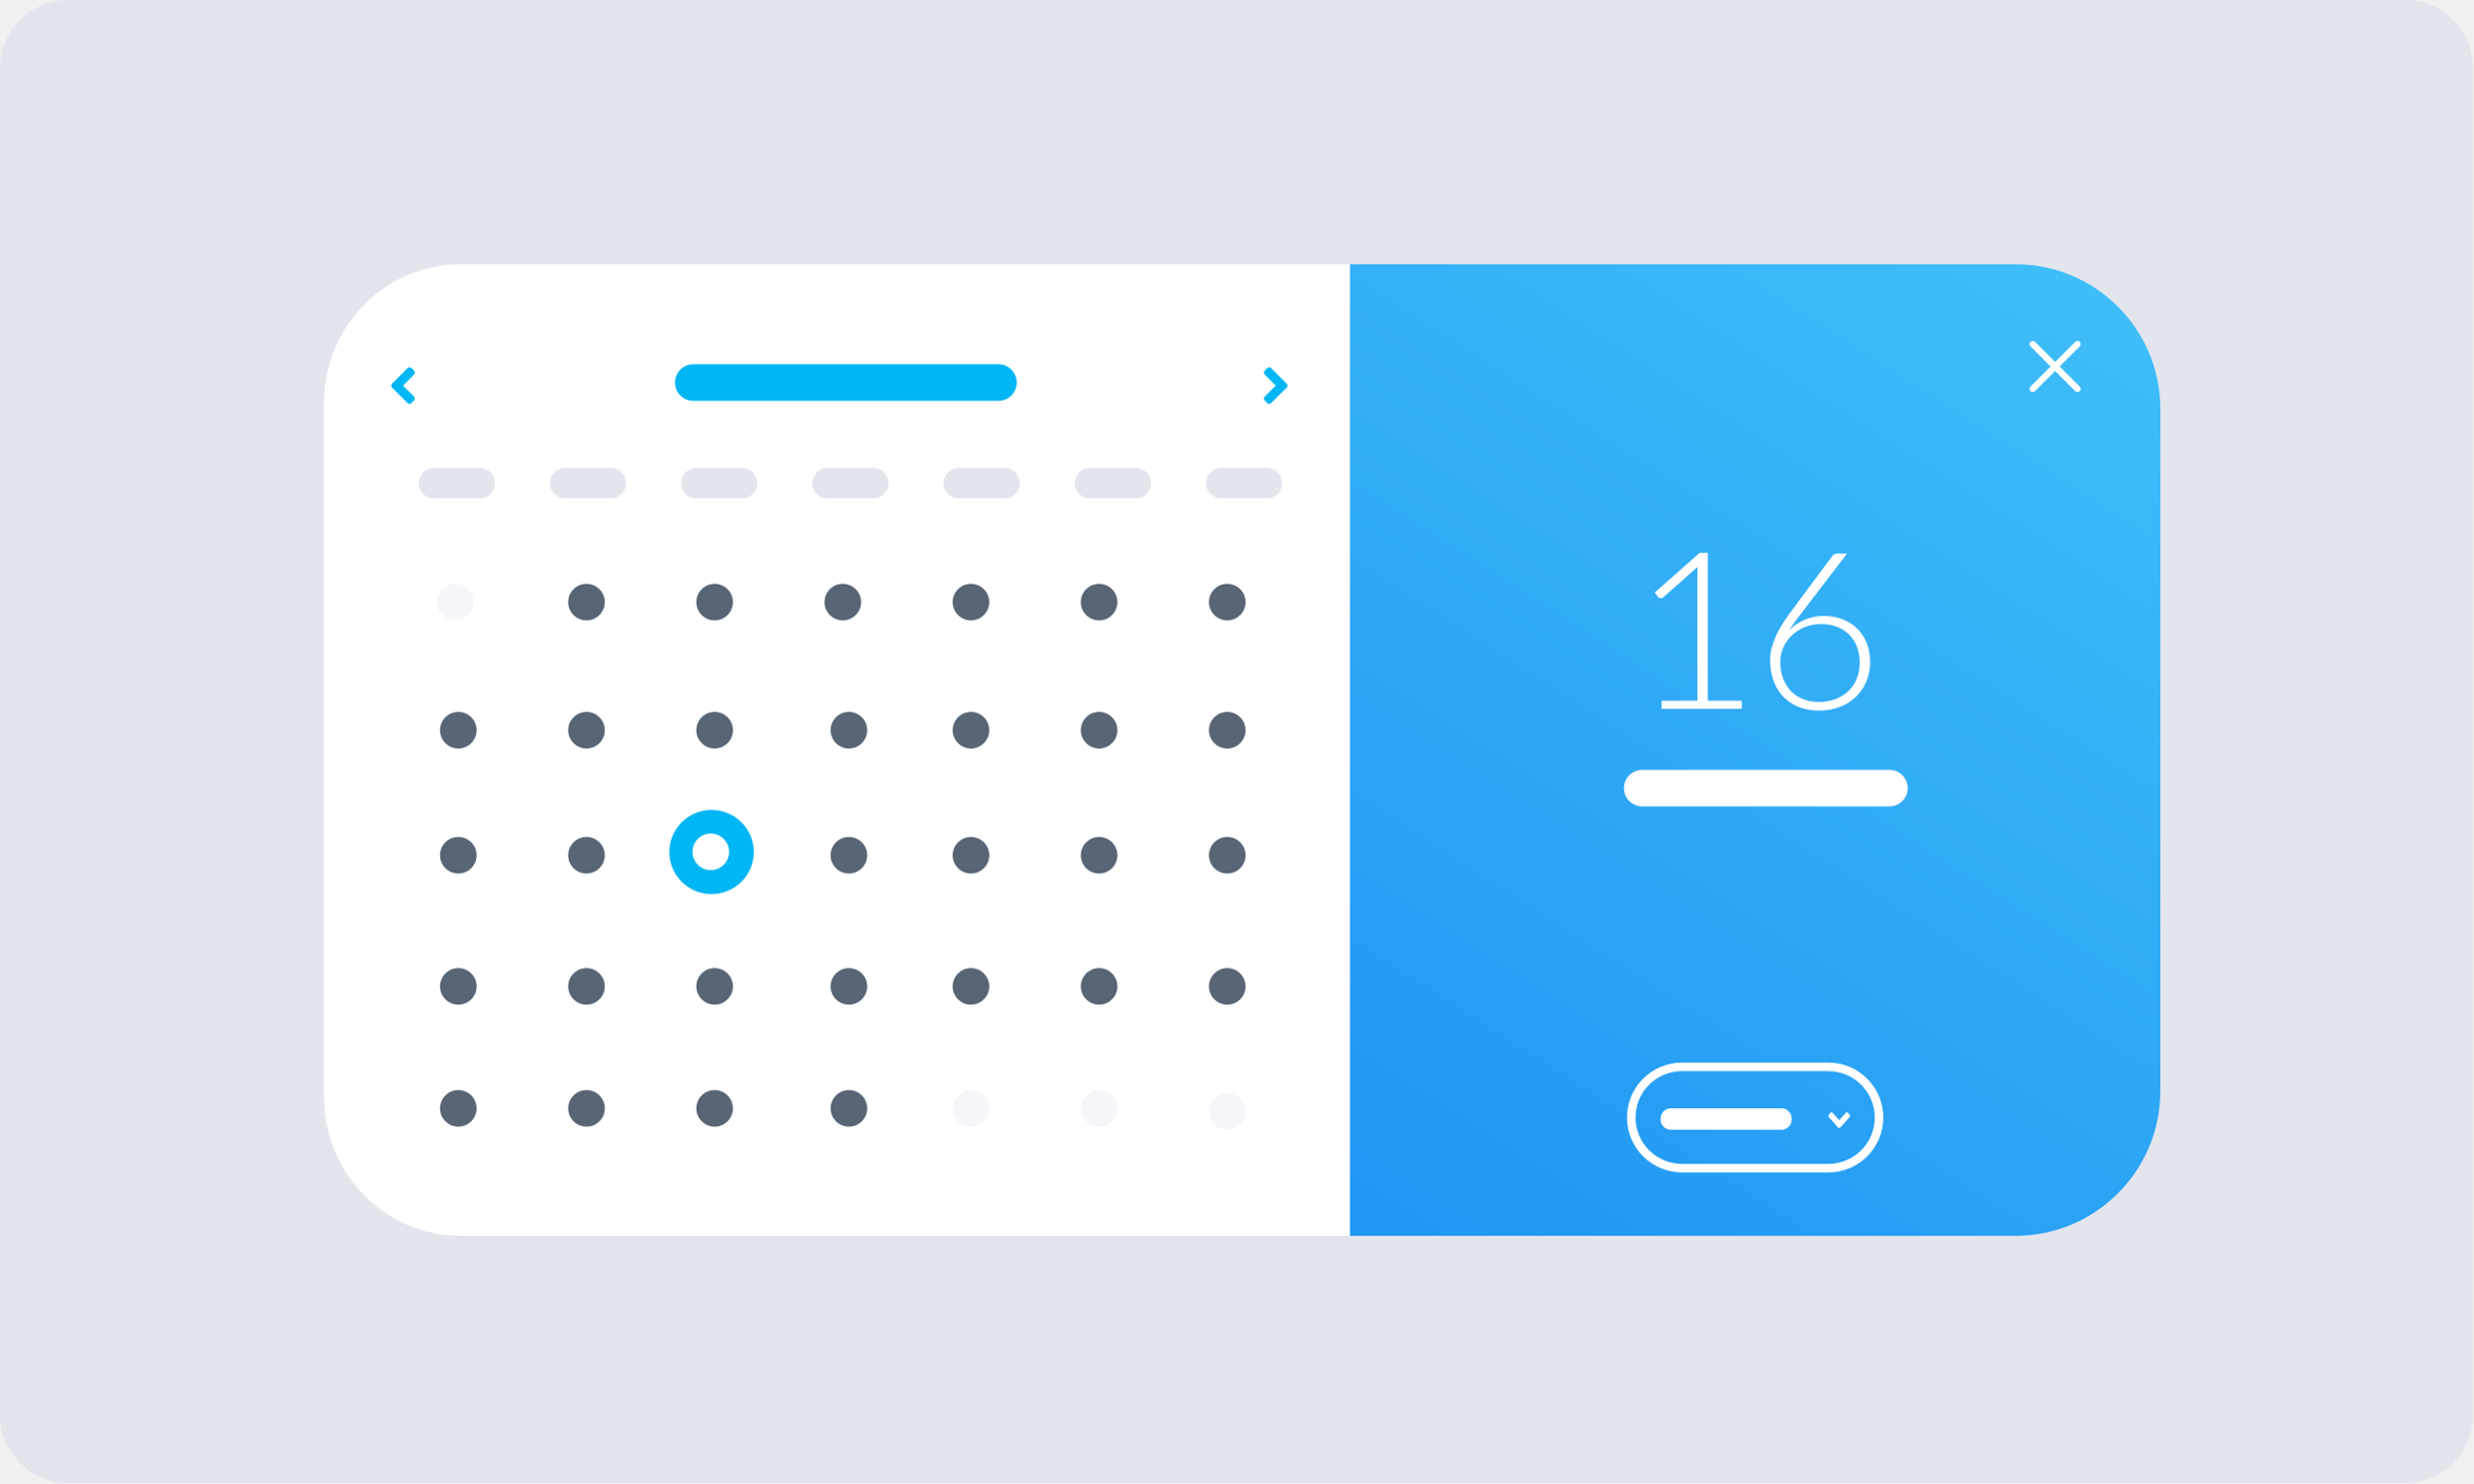
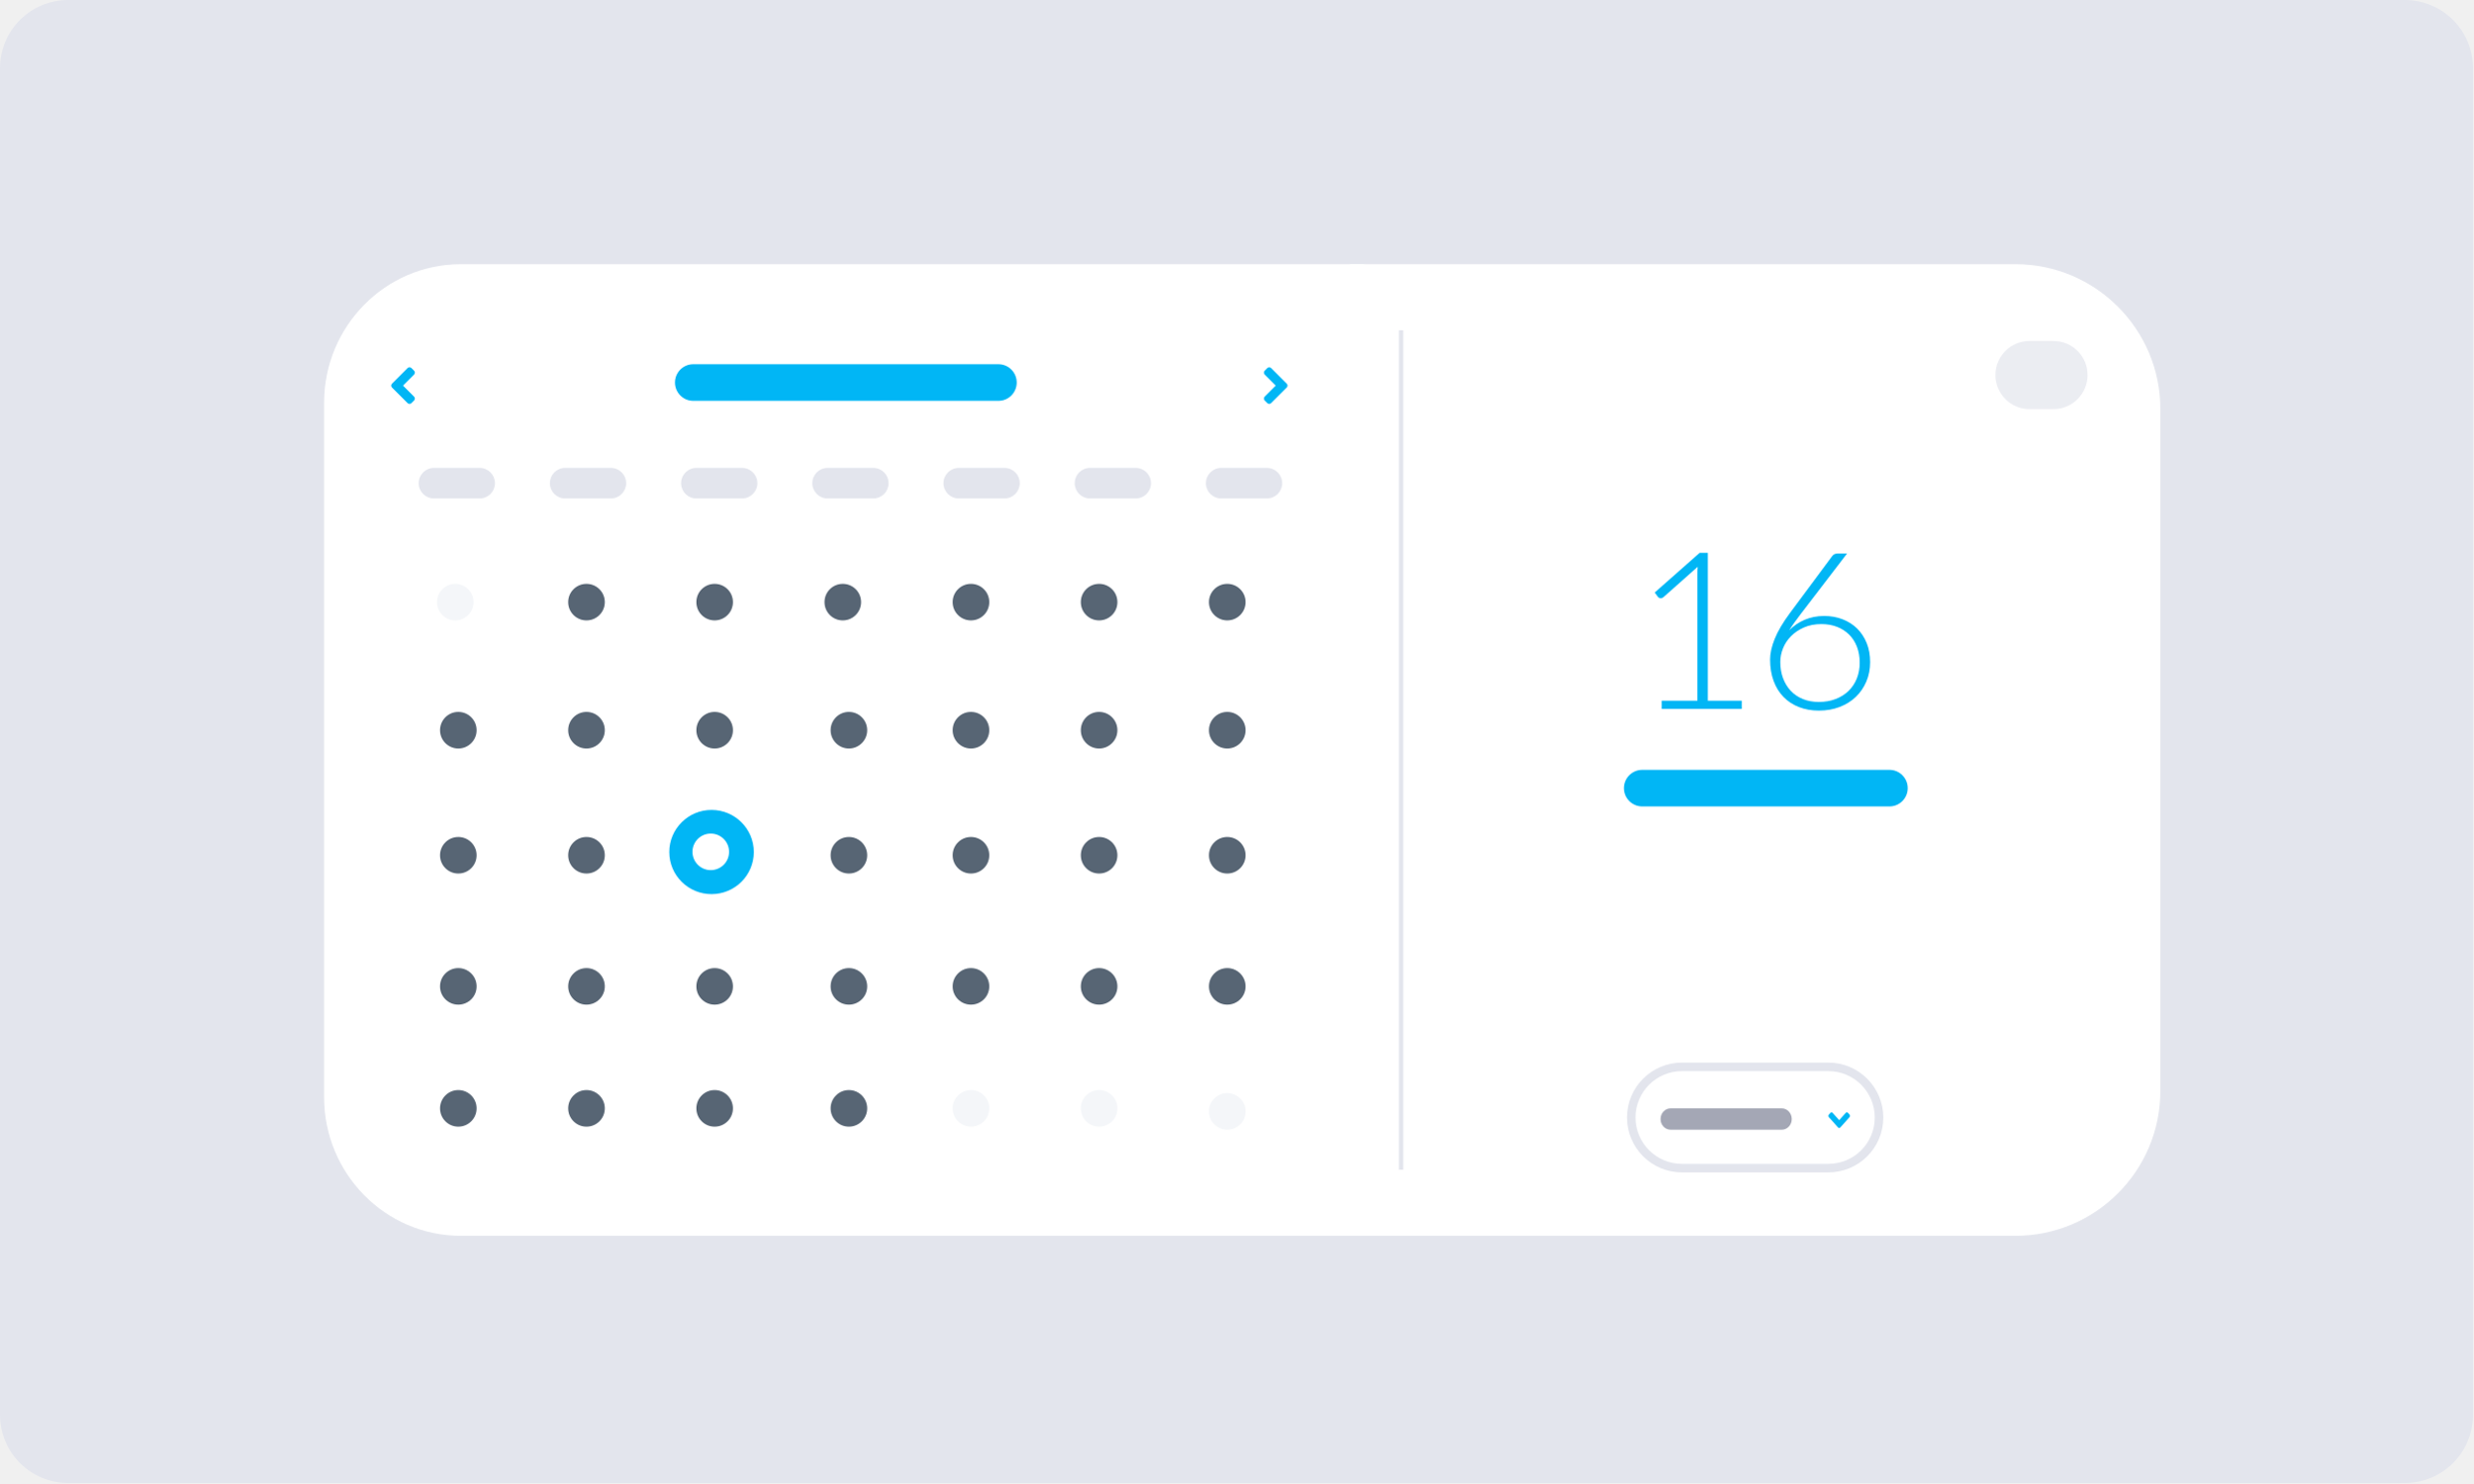
<svg xmlns="http://www.w3.org/2000/svg" xmlns:xlink="http://www.w3.org/1999/xlink" width="145px" height="87px" viewBox="0 0 145 87" version="1.1">
  <defs>
-     <linearGradient x1="100%" y1="-27.476%" x2="25.993%" y2="110.393%" id="linearGradient-1">
-       <stop stop-color="#45C7FA" offset="0%" />
-       <stop stop-color="#2196F3" offset="100%" />
-     </linearGradient>
-     <ellipse id="path-2" cx="2.478" cy="2.47" rx="2.478" ry="2.47" />
+     <ellipse id="path-1" cx="2.478" cy="2.47" rx="2.478" ry="2.47" />
  </defs>
  <g id="pages" stroke="none" stroke-width="1" fill="none" fill-rule="evenodd">
    <g id="componentes-V2" transform="translate(-162, -1477)">
      <g id="DatePicker" transform="translate(162, 1477)">
        <path d="M4,0 L141,0 C143.209,-4.05812251e-16 145,1.791 145,4 L145,83 C145,85.209 143.209,87 141,87 L4,87 C1.791,87 2.705415e-16,85.209 0,83 L0,4 C-2.705415e-16,1.791 1.791,4.05812251e-16 4,0 Z" id="Rectangle" fill="#E3E5ED" fill-rule="nonzero" />
        <g id="Group-116" transform="translate(19, 15)">
          <g id="Group-112">
            <g id="z-embedded-/-List-Box" transform="translate(0, 0.5)" fill="#FFFFFF" fill-rule="nonzero">
              <path d="M0,8.136 C0,3.643 3.588,0 8.022,0 L61,0 L61,57 L8.022,57 C3.591,57 0,53.348 0,48.864 L0,8.136 Z" id="overflow-bkgd" />
            </g>
-             <path d="M4.516,8.266 L3.603,7.353 C3.54,7.29 3.54,7.188 3.603,7.126 L3.755,6.974 C3.818,6.911 3.92,6.911 3.982,6.974 L4.629,7.621 L5.276,6.974 C5.339,6.911 5.441,6.911 5.504,6.974 L5.656,7.126 C5.719,7.189 5.719,7.291 5.656,7.353 L4.743,8.266 C4.681,8.329 4.579,8.329 4.516,8.266 Z" id="Shape-Copy" fill="#01B6F5" fill-rule="nonzero" transform="translate(4.629386, 7.619808) scale(1, -1) rotate(-270) translate(-4.629386, -7.619808) " />
-             <path d="M55.685,8.266 L54.773,7.353 C54.709,7.29 54.709,7.188 54.773,7.126 L54.924,6.974 C54.987,6.911 55.089,6.911 55.152,6.974 L55.799,7.621 L56.446,6.974 C56.509,6.911 56.611,6.911 56.673,6.974 L56.825,7.126 C56.888,7.189 56.888,7.291 56.825,7.353 L55.912,8.266 C55.85,8.329 55.748,8.329 55.685,8.266 Z" id="Shape-Copy" fill="#01B6F5" fill-rule="nonzero" transform="translate(55.79872, 7.619808) rotate(-90) translate(-55.79872, -7.619808) " />
+             <path d="M4.516,8.266 L3.603,7.353 C3.54,7.29 3.54,7.188 3.603,7.126 L3.755,6.974 C3.818,6.911 3.92,6.911 3.982,6.974 L4.629,7.621 L5.276,6.974 C5.339,6.911 5.441,6.911 5.504,6.974 L5.656,7.126 C5.719,7.189 5.719,7.291 5.656,7.353 L4.743,8.266 C4.681,8.329 4.579,8.329 4.516,8.266 L4.516,8.266 Z" id="Shape-Copy" fill="#01B6F5" fill-rule="nonzero" transform="translate(4.629386, 7.619808) scale(1, -1) rotate(-270) translate(-4.629386, -7.619808) " />
+             <path d="M55.685,8.266 L54.773,7.353 C54.709,7.29 54.709,7.188 54.773,7.126 L54.924,6.974 C54.987,6.911 55.089,6.911 55.152,6.974 L55.799,7.621 L56.446,6.974 C56.509,6.911 56.611,6.911 56.673,6.974 L56.825,7.126 C56.888,7.189 56.888,7.291 56.825,7.353 L55.912,8.266 C55.85,8.329 55.748,8.329 55.685,8.266 L55.685,8.266 Z" id="Shape-Copy" fill="#01B6F5" fill-rule="nonzero" transform="translate(55.79872, 7.619808) rotate(-90) translate(-55.79872, -7.619808) " />
            <path d="M61.652,2 L61.652,56 L99.169,56 C103.035,56 106.169,52.866 106.169,49 L106.169,9 C106.169,5.134 103.035,2 99.169,2 L61.652,2 Z M60.652,1 L99.169,1 C103.588,1 107.169,4.582 107.169,9 L107.169,49 C107.169,53.418 103.588,57 99.169,57 L60.652,57 L60.652,1 Z" id="Rectangle-23" fill="#44BDFB" fill-rule="nonzero" />
-             <path d="M99.169,0.5 C103.864,0.5 107.669,4.306 107.669,9 L107.669,49 C107.669,53.694 103.864,57.5 99.169,57.5 L60.152,57.5 L60.152,0.5 L99.169,0.5 Z" id="Rectangle-23" fill="url(#linearGradient-1)" fill-rule="nonzero" />
-             <g id="Group-46" transform="translate(76.39617, 47.33866)" fill="#FFFFFF" fill-rule="nonzero">
-               <g id="Group-16" transform="translate(11.80831, 2.86262)">
-                 <path d="M0.567,0.939 L0.028,0.336 C-0.009,0.295 -0.009,0.227 0.028,0.186 L0.118,0.086 C0.155,0.044 0.215,0.044 0.252,0.086 L0.634,0.513 L1.017,0.086 C1.054,0.044 1.114,0.044 1.151,0.086 L1.241,0.186 C1.278,0.228 1.278,0.295 1.241,0.336 L0.701,0.939 C0.665,0.981 0.605,0.981 0.567,0.939 Z" id="Shape-Copy" transform="translate(0.634331, 0.512495) rotate(-360) translate(-0.634331, -0.512495) " />
+             <path d="M99.169,0.5 C103.864,0.5 107.669,4.306 107.669,9 L107.669,49 C107.669,53.694 103.864,57.5 99.169,57.5 L60.152,57.5 L60.152,0.5 L99.169,0.5 Z" id="Rectangle-23" fill="#FFFFFF" fill-rule="nonzero" />
+             <g id="Group-46" transform="translate(76.39617, 47.33866)" fill-rule="nonzero">
+               <g id="Group-16" transform="translate(11.80831, 2.86262)" fill="#01B6F5">
+                 <path d="M0.567,0.939 L0.028,0.336 C-0.009,0.295 -0.009,0.227 0.028,0.186 L0.118,0.086 C0.155,0.044 0.215,0.044 0.252,0.086 L0.634,0.513 L1.017,0.086 C1.054,0.044 1.114,0.044 1.151,0.086 L1.241,0.186 C1.278,0.228 1.278,0.295 1.241,0.336 L0.701,0.939 C0.665,0.981 0.605,0.981 0.567,0.939 L0.567,0.939 Z" id="Shape-Copy" transform="translate(0.634331, 0.512495) rotate(-360) translate(-0.634331, -0.512495) " />
              </g>
-               <path d="M0.5,3.22 C0.5,4.721 1.721,5.941 3.224,5.941 L11.805,5.941 C13.311,5.941 14.529,4.724 14.529,3.22 C14.529,1.72 13.308,0.5 11.805,0.5 L3.224,0.5 C1.718,0.5 0.5,1.717 0.5,3.22 Z M0,3.22 C0,1.442 1.441,0 3.224,0 L11.805,0 C13.585,0 15.029,1.445 15.029,3.22 C15.029,4.999 13.588,6.441 11.805,6.441 L3.224,6.441 C1.443,6.441 0,4.995 0,3.22 Z" id="Rectangle-2" />
+               <path d="M0.5,3.22 C0.5,4.721 1.721,5.941 3.224,5.941 L11.805,5.941 C13.311,5.941 14.529,4.724 14.529,3.22 C14.529,1.72 13.308,0.5 11.805,0.5 L3.224,0.5 C1.718,0.5 0.5,1.717 0.5,3.22 Z M0,3.22 C0,1.442 1.441,0 3.224,0 L11.805,0 C13.585,0 15.029,1.445 15.029,3.22 C15.029,4.999 13.588,6.441 11.805,6.441 L3.224,6.441 C1.443,6.441 0,4.995 0,3.22 Z" id="Rectangle-2" fill="#E3E5ED" />
            </g>
-             <path d="M78.429,26.108 L80.523,26.108 L80.523,18.714 C80.523,18.568 80.529,18.413 80.542,18.25 L78.532,20.034 C78.489,20.073 78.438,20.092 78.378,20.092 C78.305,20.092 78.249,20.066 78.21,20.015 L78.024,19.757 L80.658,17.432 L81.135,17.432 L81.135,26.108 L83.125,26.108 L83.125,26.585 L78.429,26.585 L78.429,26.108 Z M87.955,21.136 C88.346,21.136 88.707,21.2 89.037,21.329 C89.368,21.458 89.653,21.639 89.891,21.873 C90.129,22.107 90.316,22.391 90.451,22.723 C90.587,23.056 90.654,23.429 90.654,23.841 C90.654,24.253 90.58,24.633 90.432,24.981 C90.284,25.329 90.078,25.629 89.814,25.883 C89.55,26.136 89.233,26.333 88.864,26.475 C88.494,26.617 88.089,26.688 87.646,26.688 C87.221,26.688 86.833,26.619 86.48,26.482 C86.128,26.344 85.827,26.147 85.576,25.889 C85.324,25.631 85.13,25.317 84.993,24.945 C84.855,24.574 84.787,24.154 84.787,23.686 C84.787,23.33 84.877,22.927 85.057,22.479 C85.237,22.03 85.534,21.526 85.946,20.968 L88.432,17.619 C88.505,17.52 88.615,17.471 88.761,17.471 L89.302,17.471 L86.584,21.02 C86.45,21.196 86.328,21.361 86.216,21.516 C86.105,21.67 86.004,21.823 85.914,21.973 C86.167,21.711 86.468,21.506 86.815,21.358 C87.163,21.21 87.543,21.136 87.955,21.136 Z M85.386,23.834 C85.386,24.174 85.438,24.487 85.543,24.775 C85.649,25.062 85.798,25.31 85.991,25.519 C86.184,25.727 86.42,25.889 86.699,26.005 C86.979,26.121 87.292,26.179 87.64,26.179 C88.009,26.179 88.342,26.121 88.638,26.005 C88.934,25.889 89.187,25.729 89.395,25.525 C89.603,25.321 89.763,25.079 89.875,24.797 C89.986,24.516 90.042,24.21 90.042,23.879 C90.042,23.532 89.988,23.217 89.878,22.936 C89.769,22.655 89.614,22.416 89.414,22.221 C89.215,22.026 88.977,21.875 88.703,21.77 C88.428,21.665 88.123,21.612 87.788,21.612 C87.41,21.612 87.072,21.678 86.774,21.809 C86.475,21.94 86.223,22.109 86.017,22.318 C85.811,22.526 85.654,22.763 85.547,23.029 C85.439,23.296 85.386,23.564 85.386,23.834 Z" id="16" fill="#FFFFFF" />
-             <path d="M101.765,6.5 L102.945,5.32 C103.018,5.247 103.018,5.128 102.945,5.055 C102.872,4.982 102.753,4.982 102.68,5.055 L101.5,6.235 L100.32,5.055 C100.247,4.982 100.128,4.982 100.055,5.055 C99.982,5.128 99.982,5.247 100.055,5.32 L101.235,6.5 L100.055,7.68 C99.982,7.753 99.982,7.872 100.055,7.945 C100.092,7.982 100.14,8 100.188,8 C100.236,8 100.284,7.982 100.32,7.945 L101.5,6.765 L102.68,7.945 C102.717,7.982 102.765,8 102.813,8 C102.86,8 102.909,7.982 102.945,7.945 C103.018,7.872 103.018,7.753 102.945,7.68 L101.765,6.5 Z" id="Shape" fill="#FFFFFF" fill-rule="nonzero" />
+             <path d="M78.429,26.108 L80.523,26.108 L80.523,18.714 C80.523,18.568 80.529,18.413 80.542,18.25 L78.532,20.034 C78.489,20.073 78.438,20.092 78.378,20.092 C78.305,20.092 78.249,20.066 78.21,20.015 L78.024,19.757 L80.658,17.432 L81.135,17.432 L81.135,26.108 L83.125,26.108 L83.125,26.585 L78.429,26.585 L78.429,26.108 Z M87.955,21.136 C88.346,21.136 88.707,21.2 89.037,21.329 C89.368,21.458 89.653,21.639 89.891,21.873 C90.129,22.107 90.316,22.391 90.451,22.723 C90.587,23.056 90.654,23.429 90.654,23.841 C90.654,24.253 90.58,24.633 90.432,24.981 C90.284,25.329 90.078,25.629 89.814,25.883 C89.55,26.136 89.233,26.333 88.864,26.475 C88.494,26.617 88.089,26.688 87.646,26.688 C87.221,26.688 86.833,26.619 86.48,26.482 C86.128,26.344 85.827,26.147 85.576,25.889 C85.324,25.631 85.13,25.317 84.993,24.945 C84.855,24.574 84.787,24.154 84.787,23.686 C84.787,23.33 84.877,22.927 85.057,22.479 C85.237,22.03 85.534,21.526 85.946,20.968 L88.432,17.619 C88.505,17.52 88.615,17.471 88.761,17.471 L89.302,17.471 L86.584,21.02 C86.45,21.196 86.328,21.361 86.216,21.516 C86.105,21.67 86.004,21.823 85.914,21.973 C86.167,21.711 86.468,21.506 86.815,21.358 C87.163,21.21 87.543,21.136 87.955,21.136 Z M85.386,23.834 C85.386,24.174 85.438,24.487 85.543,24.775 C85.649,25.062 85.798,25.31 85.991,25.519 C86.184,25.727 86.42,25.889 86.699,26.005 C86.979,26.121 87.292,26.179 87.64,26.179 C88.009,26.179 88.342,26.121 88.638,26.005 C88.934,25.889 89.187,25.729 89.395,25.525 C89.603,25.321 89.763,25.079 89.875,24.797 C89.986,24.516 90.042,24.21 90.042,23.879 C90.042,23.532 89.988,23.217 89.878,22.936 C89.769,22.655 89.614,22.416 89.414,22.221 C89.215,22.026 88.977,21.875 88.703,21.77 C88.428,21.665 88.123,21.612 87.788,21.612 C87.41,21.612 87.072,21.678 86.774,21.809 C86.475,21.94 86.223,22.109 86.017,22.318 C85.811,22.526 85.654,22.763 85.547,23.029 C85.439,23.296 85.386,23.564 85.386,23.834 Z" id="16" fill="#01B6F5" />
            <g id="Day-31----" transform="translate(20.24182, 32.51492)">
-               <mask id="mask-3" fill="white">
-                 <use xlink:href="#path-2" />
+               <mask id="mask-2" fill="white">
+                 <use xlink:href="#path-1" />
              </mask>
-               <use id="Oval-2" fill="#01B6F5" xlink:href="#path-2" />
-               <g id="BG" mask="url(#mask-3)" fill="#FFFFFF" fill-opacity="0">
+               <use id="Oval-2" fill="#01B6F5" xlink:href="#path-1" />
+               <g id="BG" mask="url(#mask-2)" fill="#FFFFFF" fill-opacity="0">
                <g transform="translate(-1.252396, -1.073482)" id="box">
                  <rect x="0" y="0" width="7.62" height="7.617" />
                </g>
              </g>
            </g>
            <path d="M6.441,14.24 C5.947,14.24 5.546,13.839 5.546,13.345 C5.546,12.851 5.947,12.45 6.441,12.45 L9.125,12.45 C9.619,12.45 10.019,12.851 10.019,13.345 C10.019,13.839 9.619,14.24 9.125,14.24 L6.441,14.24 Z M14.134,14.24 C13.64,14.24 13.24,13.839 13.24,13.345 C13.24,12.851 13.64,12.45 14.134,12.45 L16.818,12.45 C17.312,12.45 17.712,12.851 17.712,13.345 C17.712,13.839 17.312,14.24 16.818,14.24 L14.134,14.24 Z M21.827,14.24 C21.333,14.24 20.933,13.839 20.933,13.345 C20.933,12.851 21.333,12.45 21.827,12.45 L24.511,12.45 C25.005,12.45 25.406,12.851 25.406,13.345 C25.406,13.839 25.005,14.24 24.511,14.24 L21.827,14.24 Z M29.521,14.24 C29.027,14.24 28.626,13.839 28.626,13.345 C28.626,12.851 29.027,12.45 29.521,12.45 L32.204,12.45 C32.699,12.45 33.099,12.851 33.099,13.345 C33.099,13.839 32.699,14.24 32.204,14.24 L29.521,14.24 Z M37.214,14.24 C36.72,14.24 36.319,13.839 36.319,13.345 C36.319,12.851 36.72,12.45 37.214,12.45 L39.898,12.45 C40.392,12.45 40.792,12.851 40.792,13.345 C40.792,13.839 40.392,14.24 39.898,14.24 L37.214,14.24 Z M44.907,14.24 C44.413,14.24 44.013,13.839 44.013,13.345 C44.013,12.851 44.413,12.45 44.907,12.45 L47.591,12.45 C48.085,12.45 48.486,12.851 48.486,13.345 C48.486,13.839 48.085,14.24 47.591,14.24 L44.907,14.24 Z M52.601,14.24 C52.107,14.24 51.706,13.839 51.706,13.345 C51.706,12.851 52.107,12.45 52.601,12.45 L55.284,12.45 C55.778,12.45 56.179,12.851 56.179,13.345 C56.179,13.839 55.778,14.24 55.284,14.24 L52.601,14.24 Z" id="Line-12" fill="#E3E5ED" fill-rule="nonzero" />
            <path d="M21.649,8.514 C21.056,8.514 20.575,8.034 20.575,7.441 C20.575,6.848 21.056,6.367 21.649,6.367 L39.54,6.367 C40.133,6.367 40.613,6.848 40.613,7.441 C40.613,8.034 40.133,8.514 39.54,8.514 L21.649,8.514 Z" id="Line-12-Copy-2" fill="#01B6F5" fill-rule="nonzero" />
-             <path d="M77.291,32.31 C76.698,32.31 76.217,31.829 76.217,31.236 C76.217,30.644 76.698,30.163 77.291,30.163 L91.783,30.163 C92.376,30.163 92.856,30.644 92.856,31.236 C92.856,31.829 92.376,32.31 91.783,32.31 L77.291,32.31 Z" id="Line-12-Copy-2" fill="#FFFFFF" fill-rule="nonzero" />
-             <path d="M78.953,51.275 C78.628,51.275 78.364,50.994 78.364,50.649 C78.364,50.303 78.628,50.022 78.953,50.022 L85.469,50.022 C85.794,50.022 86.058,50.303 86.058,50.649 C86.058,50.994 85.794,51.275 85.469,51.275 L78.953,51.275 Z" id="Line-12-Copy-3" fill="#FFFFFF" fill-rule="nonzero" />
+             <path d="M77.291,32.31 C76.698,32.31 76.217,31.829 76.217,31.236 C76.217,30.644 76.698,30.163 77.291,30.163 L91.783,30.163 C92.376,30.163 92.856,30.644 92.856,31.236 C92.856,31.829 92.376,32.31 91.783,32.31 L77.291,32.31 Z" id="Line-12-Copy-2" fill="#01B6F5" fill-rule="nonzero" />
+             <path d="M100,9 C98.895,9 98,8.105 98,7 C98,5.895 98.895,5 100,5 L101.4,5 C102.505,5 103.4,5.895 103.4,7 C103.4,8.105 102.505,9 101.4,9 L100,9 Z" id="Line-12-Copy-2" fill="#E3E5ED" fill-rule="nonzero" opacity="0.703" />
+             <path d="M78.953,51.275 C78.628,51.275 78.364,50.994 78.364,50.649 C78.364,50.303 78.628,50.022 78.953,50.022 L85.469,50.022 C85.794,50.022 86.058,50.303 86.058,50.649 C86.058,50.994 85.794,51.275 85.469,51.275 L78.953,51.275 Z" id="Line-12-Copy-3" fill="#A4A7B5" fill-rule="nonzero" />
            <circle id="Oval" fill="#F4F6F9" fill-rule="nonzero" cx="7.693" cy="20.323" r="1.073" />
            <circle id="Oval-Copy-9" fill="#576574" fill-rule="nonzero" cx="15.387" cy="20.323" r="1.073" />
            <circle id="Oval-Copy-10" fill="#576574" fill-rule="nonzero" cx="22.901" cy="20.323" r="1.073" />
            <circle id="Oval-Copy-11" fill="#576574" fill-rule="nonzero" cx="30.415" cy="20.323" r="1.073" />
            <circle id="Oval-Copy-12" fill="#576574" fill-rule="nonzero" cx="37.93" cy="20.323" r="1.073" />
            <circle id="Oval-Copy-13" fill="#576574" fill-rule="nonzero" cx="45.444" cy="20.323" r="1.073" />
            <circle id="Oval-Copy-14" fill="#576574" fill-rule="nonzero" cx="52.958" cy="20.323" r="1.073" />
            <circle id="Oval-Copy-15" fill="#576574" fill-rule="nonzero" cx="52.958" cy="27.837" r="1.073" />
            <circle id="Oval-Copy-16" fill="#576574" fill-rule="nonzero" cx="45.444" cy="27.837" r="1.073" />
            <circle id="Oval-Copy-22" fill="#576574" fill-rule="nonzero" cx="45.444" cy="35.173" r="1.073" />
            <circle id="Oval-Copy-29" fill="#576574" fill-rule="nonzero" cx="45.444" cy="42.866" r="1.073" />
            <circle id="Oval-Copy-41" fill="#576574" fill-rule="nonzero" cx="52.958" cy="42.866" r="1.073" />
            <circle id="Oval-Copy-42" fill="#F4F6F9" fill-rule="nonzero" cx="52.958" cy="50.201" r="1.073" />
            <circle id="Oval-Copy-40" fill="#F4F6F9" fill-rule="nonzero" cx="45.444" cy="50.022" r="1.073" />
            <circle id="Oval-Copy-28" fill="#576574" fill-rule="nonzero" cx="52.958" cy="35.173" r="1.073" />
            <circle id="Oval-Copy-17" fill="#576574" fill-rule="nonzero" cx="37.93" cy="27.837" r="1.073" />
            <circle id="Oval-Copy-23" fill="#576574" fill-rule="nonzero" cx="37.93" cy="35.173" r="1.073" />
            <circle id="Oval-Copy-30" fill="#576574" fill-rule="nonzero" cx="37.93" cy="42.866" r="1.073" />
            <circle id="Oval-Copy-35" fill="#F4F6F9" fill-rule="nonzero" cx="37.93" cy="50.022" r="1.073" />
            <circle id="Oval-Copy-18" fill="#576574" fill-rule="nonzero" cx="30.773" cy="27.837" r="1.073" />
            <circle id="Oval-Copy-24" fill="#576574" fill-rule="nonzero" cx="30.773" cy="35.173" r="1.073" />
            <circle id="Oval-Copy-31" fill="#576574" fill-rule="nonzero" cx="30.773" cy="42.866" r="1.073" />
            <circle id="Oval-Copy-36" fill="#576574" fill-rule="nonzero" cx="30.773" cy="50.022" r="1.073" />
            <circle id="Oval-Copy-19" fill="#576574" fill-rule="nonzero" cx="22.901" cy="27.837" r="1.073" />
            <circle id="Oval-Copy-25" fill="#FFFFFF" fill-rule="nonzero" cx="22.673" cy="34.973" r="1.073" />
            <circle id="Oval-Copy-32" fill="#576574" fill-rule="nonzero" cx="22.901" cy="42.866" r="1.073" />
            <circle id="Oval-Copy-37" fill="#576574" fill-rule="nonzero" cx="22.901" cy="50.022" r="1.073" />
            <circle id="Oval-Copy-20" fill="#576574" fill-rule="nonzero" cx="15.387" cy="27.837" r="1.073" />
            <circle id="Oval-Copy-26" fill="#576574" fill-rule="nonzero" cx="15.387" cy="35.173" r="1.073" />
            <circle id="Oval-Copy-33" fill="#576574" fill-rule="nonzero" cx="15.387" cy="42.866" r="1.073" />
            <circle id="Oval-Copy-38" fill="#576574" fill-rule="nonzero" cx="15.387" cy="50.022" r="1.073" />
            <circle id="Oval-Copy-21" fill="#576574" fill-rule="nonzero" cx="7.872" cy="27.837" r="1.073" />
            <circle id="Oval-Copy-27" fill="#576574" fill-rule="nonzero" cx="7.872" cy="35.173" r="1.073" />
            <circle id="Oval-Copy-34" fill="#576574" fill-rule="nonzero" cx="7.872" cy="42.866" r="1.073" />
            <circle id="Oval-Copy-39" fill="#576574" fill-rule="nonzero" cx="7.872" cy="50.022" r="1.073" />
          </g>
        </g>
+         <polygon id="Line-16" fill="#E3E5ED" fill-rule="nonzero" points="82.027 19.375 82.277 19.375 82.277 68.625 82.027 68.625" />
      </g>
    </g>
  </g>
</svg>
